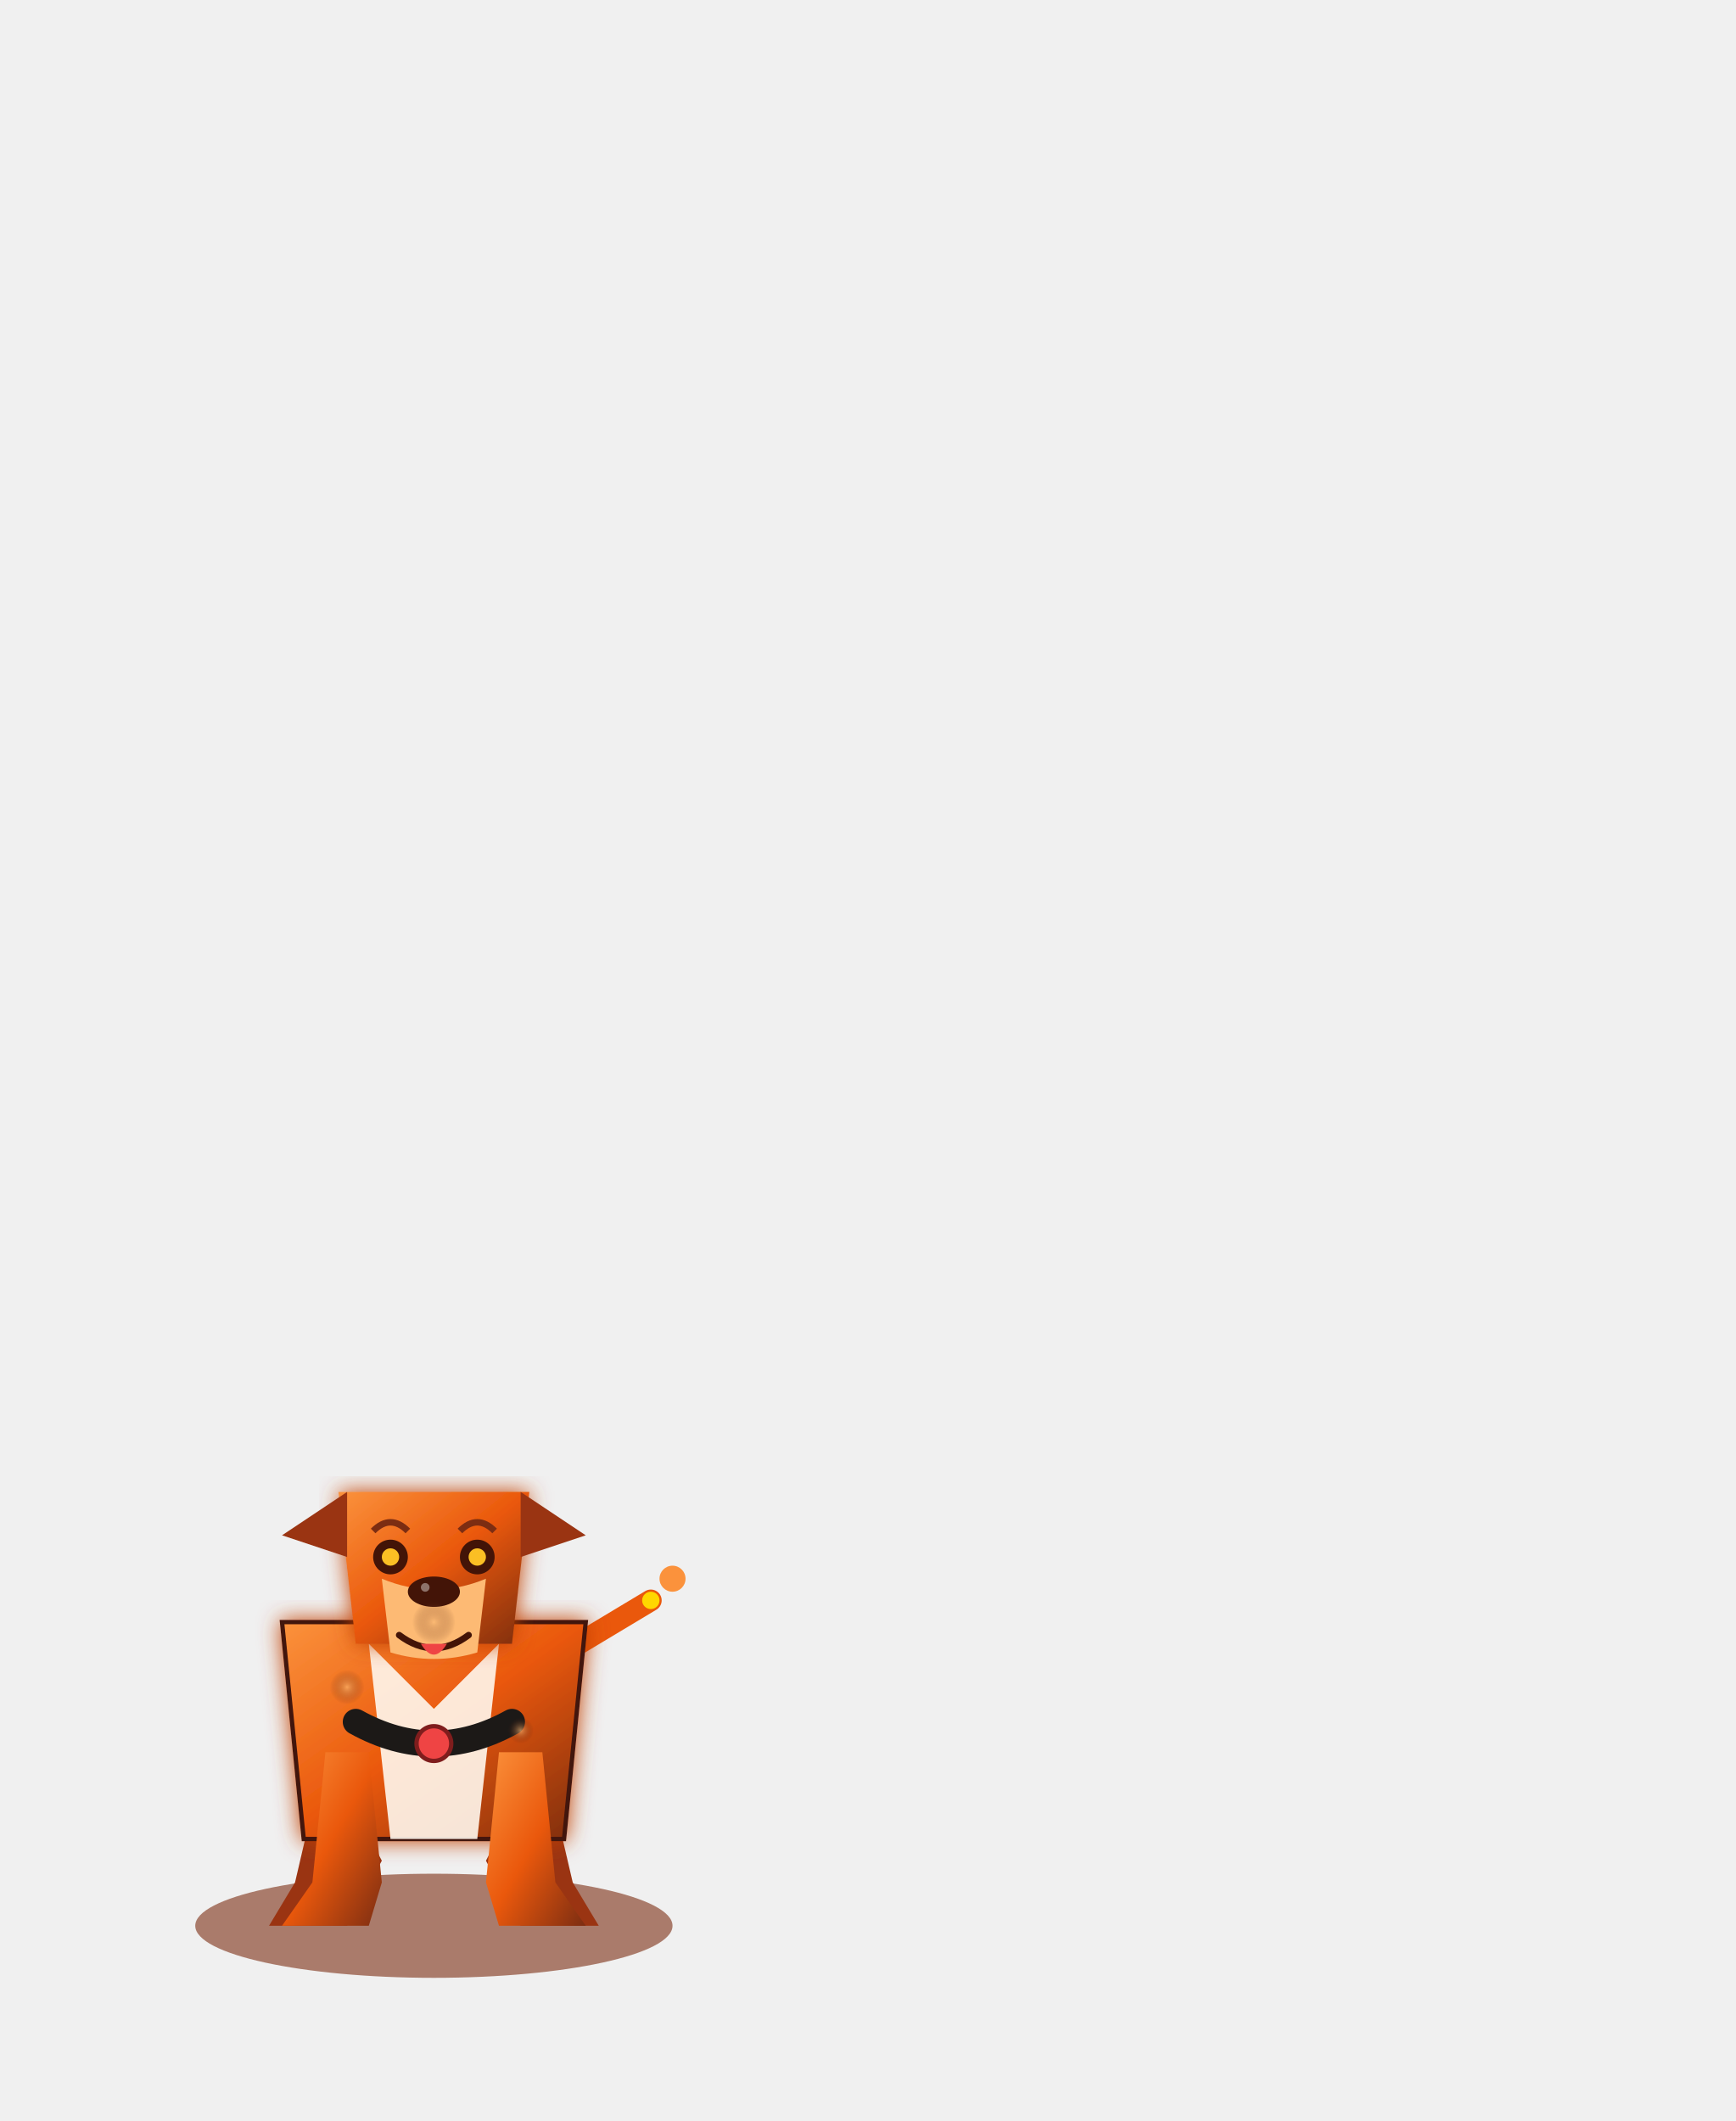
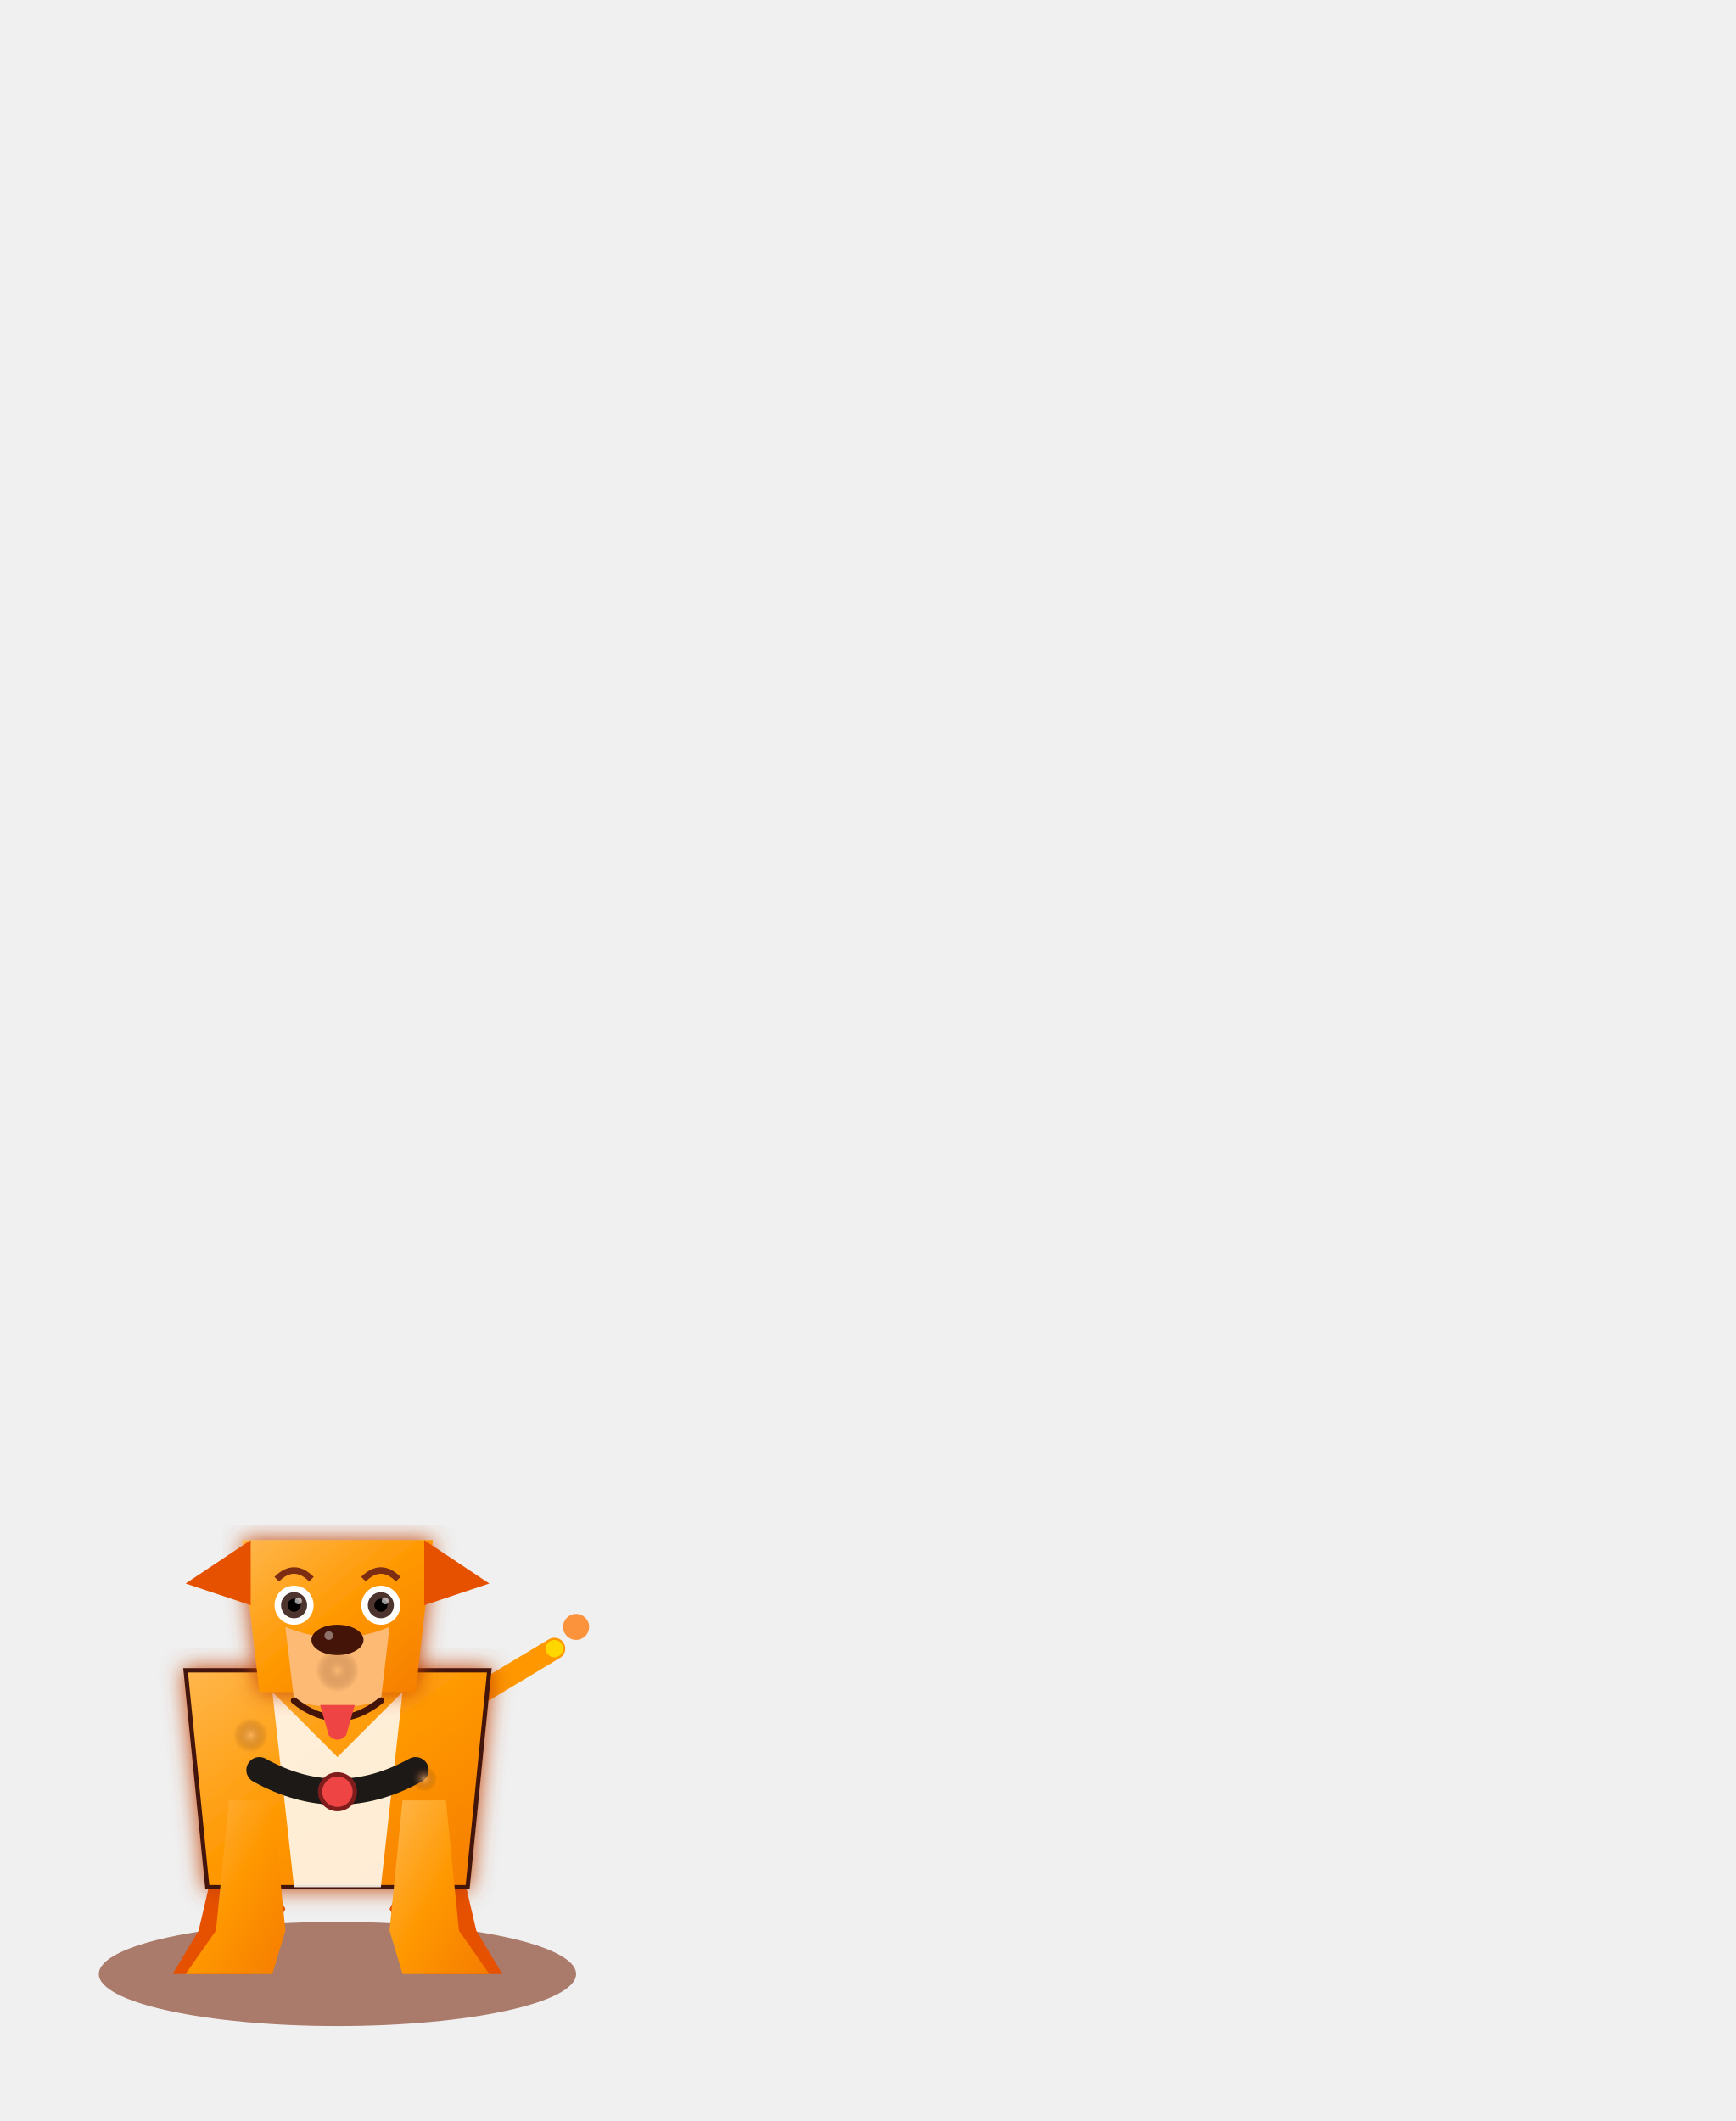
<svg xmlns="http://www.w3.org/2000/svg" viewBox="0 0 180 220">
  <defs>
    <linearGradient id="magmaBody" x1="0" y1="0" x2="1" y2="1">
-       <stop offset="0%" stop-color="#fb923c" />
-       <stop offset="50%" stop-color="#ea580c" />
-       <stop offset="100%" stop-color="#7c2d12" />
+       <stop offset="0%" stop-color="#ffb74d" />
+       <stop offset="50%" stop-color="#ff9800" />
+       <stop offset="100%" stop-color="#f57c00" />
    </linearGradient>
    <radialGradient id="eyeGlow" cx="0.5" cy="0.5" r="0.5">
      <stop offset="0%" stop-color="#fef08a" stop-opacity="1" />
      <stop offset="100%" stop-color="#a16207" stop-opacity="0" />
    </radialGradient>
    <filter id="fireGlow" width="150%" height="150%">
      <feGaussianBlur stdDeviation="2.5" result="blur" />
      <feFlood flood-color="#c2410c" result="color" />
      <feComposite in="color" in2="blur" operator="in" result="glow" />
      <feMerge>
        <feMergeNode in="glow" />
        <feMergeNode in="SourceGraphic" />
      </feMerge>
    </filter>
    <radialGradient id="smokeGradient">
      <stop offset="0%" stop-color="#fdba74" stop-opacity="0.8" />
      <stop offset="100%" stop-color="#431407" stop-opacity="0" />
    </radialGradient>
  </defs>
-   <g transform="translate(45, 175) scale(0.45)">
+   <g transform="translate(35, 180) scale(0.45)">
    <ellipse cx="0" cy="55" rx="55" ry="12" fill="#7c2d12" opacity="0.6">
      <animate attributeName="rx" values="55;60;55" dur="2s" repeatCount="indefinite" />
      <animate attributeName="fill" values="#7c2d12;#9a3412;#7c2d12" dur="2s" repeatCount="indefinite" />
    </ellipse>
-     <path d="M25 -5 L50 -20" stroke="#ea580c" stroke-width="5" fill="none" stroke-linecap="round">
+     <path d="M25 -5 L50 -20" stroke="#ff9800" stroke-width="5" fill="none" stroke-linecap="round">
      <animateTransform attributeName="transform" type="rotate" values="0 25 -5; 20 25 -5; 0 25 -5" dur="0.15s" repeatCount="indefinite" />
    </path>
    <circle cx="55" cy="-25" r="3" fill="#fb923c">
      <animate attributeName="cy" values="-25;-40" dur="0.5s" repeatCount="indefinite" />
      <animate attributeName="opacity" values="1;0" dur="0.5s" repeatCount="indefinite" />
    </circle>
    <circle cx="50" cy="-20" r="2" fill="#ffd700">
      <animate attributeName="cy" values="-20;-35" dur="0.6s" repeatCount="indefinite" begin="0.2s" />
      <animate attributeName="opacity" values="1;0" dur="0.6s" repeatCount="indefinite" />
    </circle>
-     <path d="M-25 15 L-32 45 L-38 55 L-20 55 L-12 40 Z" fill="#9a3412" />
-     <path d="M25 15 L32 45 L38 55 L20 55 L12 40 Z" fill="#9a3412" />
+     <path d="M-25 15 L-32 45 L-38 55 L-20 55 L-12 40 Z" fill="#e65100" />
+     <path d="M25 15 L32 45 L38 55 L20 55 L12 40 Z" fill="#e65100" />
    <path d="M-35 -15 L35 -15 L30 35 L-30 35 Z" fill="url(#magmaBody)" stroke="#431407" stroke-width="1" filter="url(#fireGlow)">
      <animate attributeName="fill-opacity" values="1;0.9;1" dur="1s" repeatCount="indefinite" />
    </path>
    <path d="M-15 -10 L0 5 L15 -10 L10 35 L-10 35 Z" fill="#fff7ed" opacity="0.9">
      <animate attributeName="opacity" values="0.7;1;0.7" dur="1s" repeatCount="indefinite" />
    </path>
    <path d="M-25 15 L-28 45 L-35 55 L-15 55 L-12 45 L-15 15 Z" fill="url(#magmaBody)" />
    <path d="M25 15 L28 45 L35 55 L15 55 L12 45 L15 15 Z" fill="url(#magmaBody)" />
    <path d="M-18 8 Q0 18 18 8" stroke="#1c1917" stroke-width="6" fill="none" stroke-linecap="round" />
    <circle cx="0" cy="13" r="4" fill="#ef4444" stroke="#7f1d1d" stroke-width="1" />
    <g transform="translate(0, -20)">
      <animateTransform attributeName="transform" type="translate" values="0 -20; 0 -18; 0 -20" dur="2s" repeatCount="indefinite" />
      <path d="M-22 -25 L22 -25 L18 10 L-18 10 Z" fill="url(#magmaBody)" filter="url(#fireGlow)" />
-       <path d="M-20 -25 L-35 -15 L-20 -10 Z" fill="#9a3412" />
-       <path d="M20 -25 L35 -15 L20 -10 Z" fill="#9a3412" />
+       <path d="M-20 -25 L-35 -15 L-20 -10 Z" fill="#e65100" />
+       <path d="M20 -25 L35 -15 L20 -10 Z" fill="#e65100" />
      <path d="M-12 -5 Q0 0 12 -5 L10 12 Q0 15 -10 12 Z" fill="#fdba74" />
-       <path d="M-8 8 Q0 14 8 8" stroke="#431407" stroke-width="1.5" fill="none" stroke-linecap="round" />
-       <path d="M-3 10 Q0 15 3 10 Z" fill="#ef4444" />
+       <path d="M-10 12 Q0 20 10 12" stroke="#431407" stroke-width="1.5" fill="none" stroke-linecap="round" />
+       <path d="M-4 13 Q0 13 4 13 L2 20 Q0 22 -2 20 Z" fill="#ef4444">
+         <animate attributeName="d" values="M-4 13 Q0 13 4 13 L2 20 Q0 22 -2 20 Z; M-4 13 Q0 16 4 13 L3 24 Q0 26 -3 24 Z; M-4 13 Q0 13 4 13 L2 20 Q0 22 -2 20 Z" dur="0.8s" repeatCount="indefinite" />
+       </path>
      <ellipse cx="0" cy="-2" rx="6" ry="3.5" fill="#431407" />
      <circle cx="-2" cy="-3" r="1" fill="#fff" opacity="0.4" />
-       <circle cx="-10" cy="-10" r="4" fill="#431407" />
-       <circle cx="-10" cy="-10" r="2" fill="#fbbf24">
-         <animate attributeName="r" values="2;2.5;2" dur="1s" repeatCount="indefinite" />
-       </circle>
-       <circle cx="10" cy="-10" r="4" fill="#431407" />
-       <circle cx="10" cy="-10" r="2" fill="#fbbf24">
-         <animate attributeName="r" values="2;2.5;2" dur="1s" repeatCount="indefinite" />
-       </circle>
+       <g transform="translate(-10, -10)">
+         <circle r="4.5" fill="#fff" />
+         <g>
+           <animateTransform attributeName="transform" type="translate" values="0 0; 1 0; 0 0; -1 1; 0 0" dur="4s" calcMode="discrete" repeatCount="indefinite" />
+           <circle r="3" fill="#4e342e" />
+           <circle r="1.5" fill="#000" />
+           <circle cx="1" cy="-1" r="0.8" fill="#fff" opacity="0.6" />
+         </g>
+         <path fill="#e65100" d="M-5 -6 L5 -6 L5 -6 L-5 -6 Z">
+           <animate attributeName="d" values="M-5 -6 L5 -6 L5 -6 L-5 -6 Z; M-5 -6 L5 -6 L5 6 L-5 6 Z; M-5 -6 L5 -6 L5 -6 L-5 -6 Z; M-5 -6 L5 -6 L5 -6 L-5 -6 Z" keyTimes="0; 0.02; 0.04; 1" dur="4s" repeatCount="indefinite" begin="0s" />
+         </path>
+       </g>
+       <g transform="translate(10, -10)">
+         <circle r="4.5" fill="#fff" />
+         <g>
+           <animateTransform attributeName="transform" type="translate" values="0 0; 1 0; 0 0; -1 1; 0 0" dur="4s" calcMode="discrete" repeatCount="indefinite" />
+           <circle r="3" fill="#4e342e" />
+           <circle r="1.5" fill="#000" />
+           <circle cx="1" cy="-1" r="0.8" fill="#fff" opacity="0.6" />
+         </g>
+         <path fill="#e65100" d="M-5 -6 L5 -6 L5 -6 L-5 -6 Z">
+           <animate attributeName="d" values="M-5 -6 L5 -6 L5 -6 L-5 -6 Z; M-5 -6 L5 -6 L5 6 L-5 6 Z; M-5 -6 L5 -6 L5 -6 L-5 -6 Z; M-5 -6 L5 -6 L5 -6 L-5 -6 Z" keyTimes="0; 0.02; 0.04; 1" dur="4s" repeatCount="indefinite" begin="0s" />
+         </path>
+       </g>
      <path d="M-14 -16 Q-10 -20 -6 -16" stroke="#7c2d12" stroke-width="1.5" fill="none" />
      <path d="M6 -16 Q10 -20 14 -16" stroke="#7c2d12" stroke-width="1.5" fill="none" />
    </g>
    <g opacity="0.8">
      <circle cx="-20" cy="0" r="4" fill="url(#smokeGradient)">
        <animateTransform attributeName="transform" type="translate" values="0 0; -5 -50" dur="1.5s" repeatCount="indefinite" />
        <animate attributeName="opacity" values="0.8; 0" dur="1.5s" repeatCount="indefinite" />
      </circle>
      <circle cx="20" cy="10" r="3" fill="url(#smokeGradient)">
        <animateTransform attributeName="transform" type="translate" values="0 0; 8 -40" dur="2s" repeatCount="indefinite" begin="0.3s" />
        <animate attributeName="opacity" values="0.8; 0" dur="2s" repeatCount="indefinite" />
      </circle>
      <circle cx="0" cy="-15" r="5" fill="url(#smokeGradient)">
        <animateTransform attributeName="transform" type="translate" values="0 0; 0 -60" dur="2.5s" repeatCount="indefinite" begin="0.7s" />
        <animate attributeName="opacity" values="0.6; 0" dur="2.5s" repeatCount="indefinite" />
      </circle>
    </g>
  </g>
</svg>
